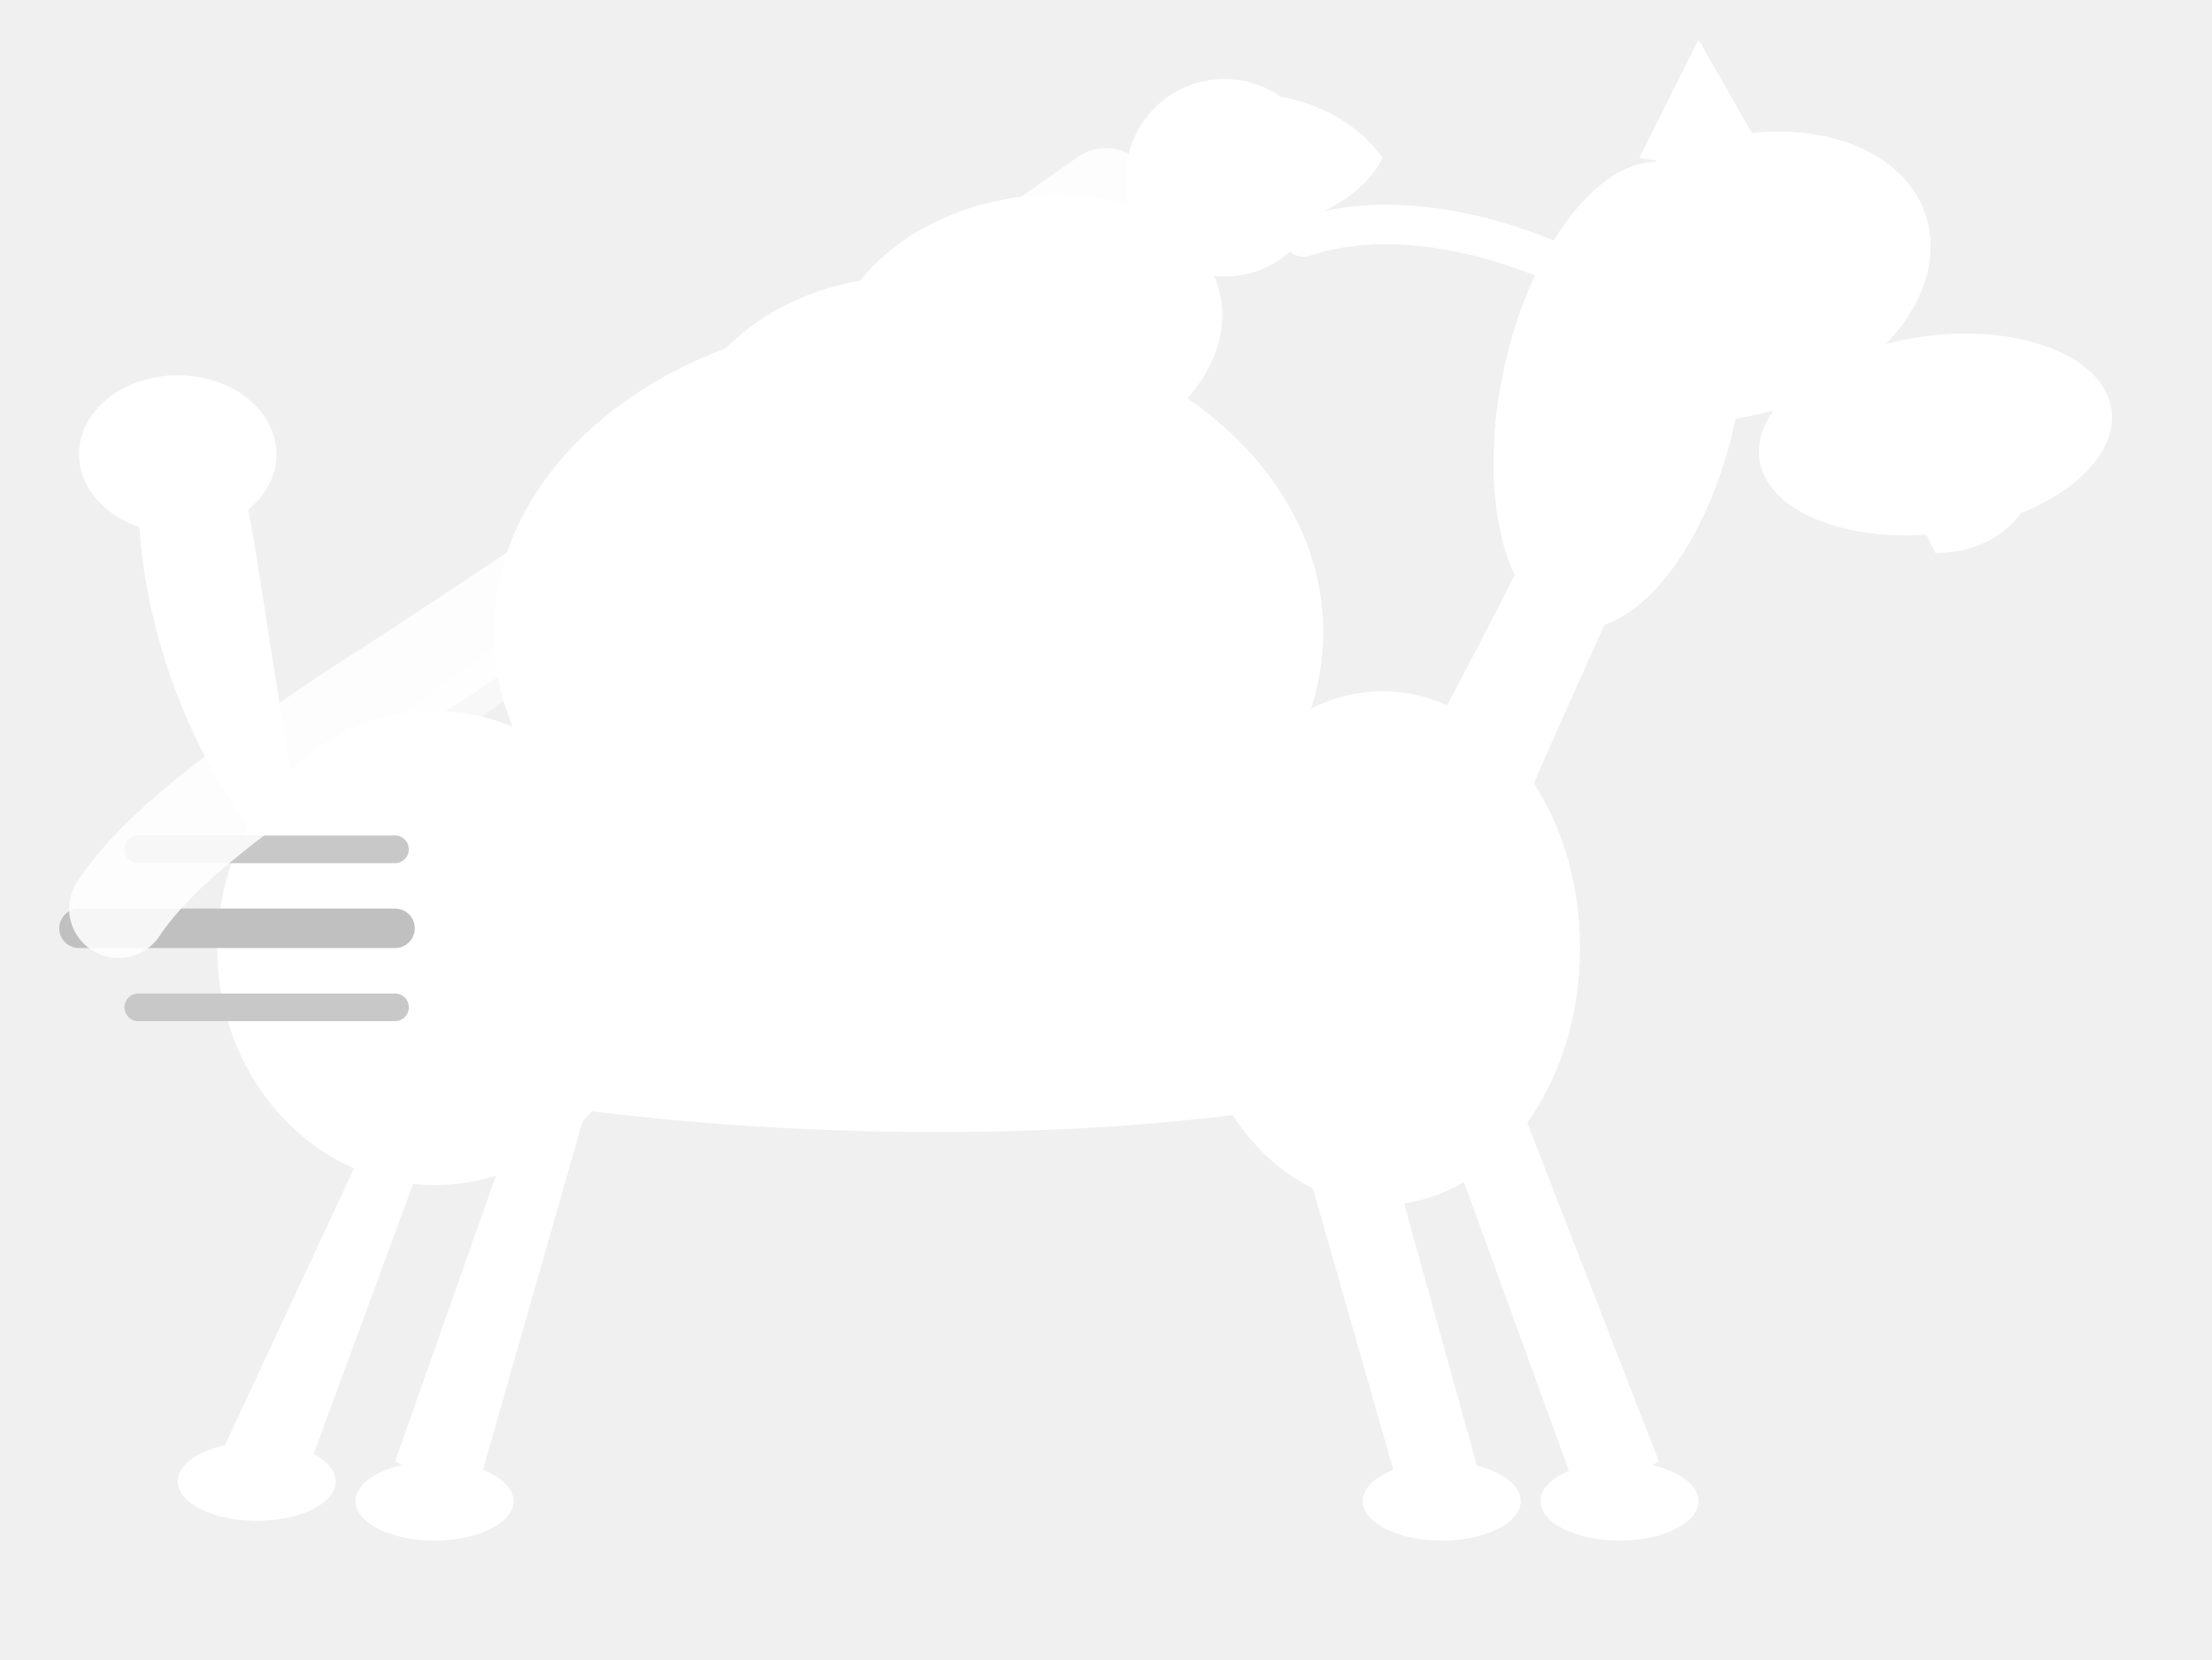
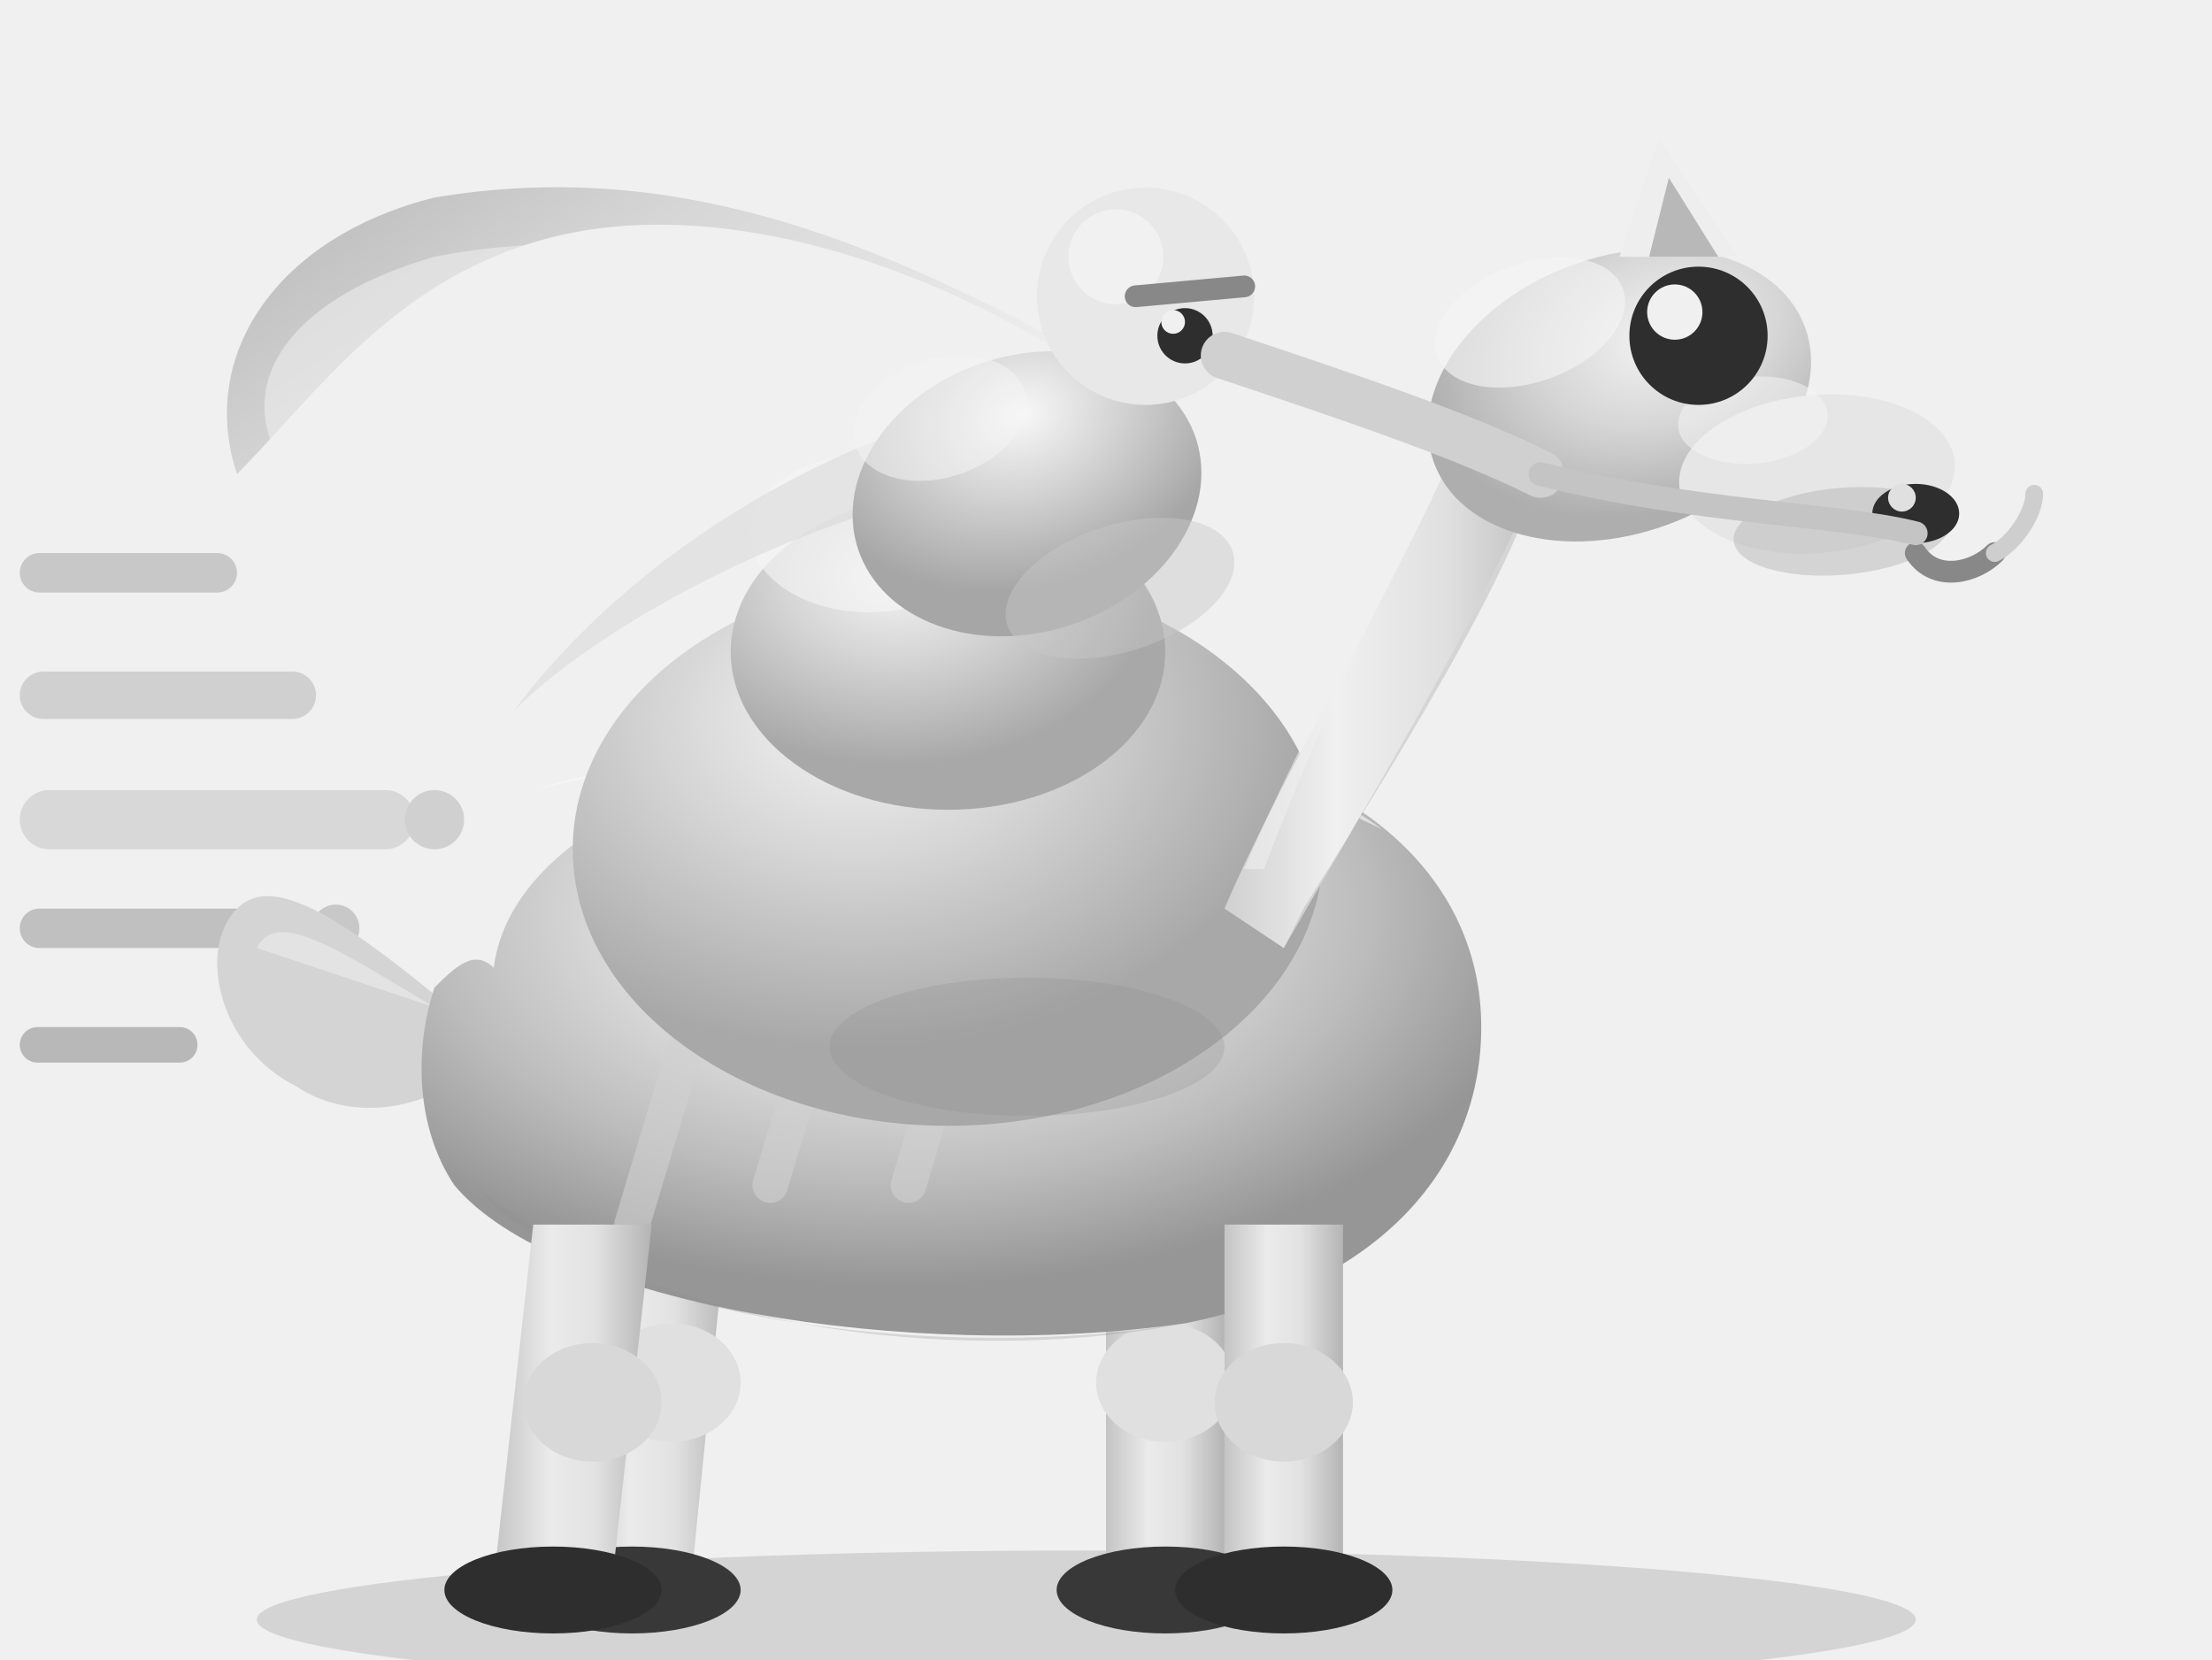
- <svg xmlns="http://www.w3.org/2000/svg" viewBox="0 0 112 84" width="896" height="672" fill="white">
-   <path d="M 22,44 C 38,40 58,40 72,42 C 76,44 76,50 74,54            C 62,58 42,58 28,56 C 20,54 16,50 16,46            C 15,44 18,43 22,44 Z" />
-   <ellipse cx="22" cy="48" rx="11" ry="12" />
-   <ellipse cx="70" cy="48" rx="10" ry="13" />
-   <ellipse cx="46" cy="32" rx="21" ry="16" />
-   <ellipse cx="46" cy="24" rx="12" ry="10" />
-   <path d="M 70,42 C 74,34 80,24 82,16 L 87,18 C 85,24 79,36 75,46 Z" />
-   <ellipse cx="82" cy="20" rx="6" ry="12" transform="rotate(12 82 20)" />
-   <ellipse cx="88" cy="14" rx="10" ry="7" transform="rotate(-18 88 14)" />
-   <ellipse cx="98" cy="22" rx="9" ry="5" transform="rotate(-8 98 22)" />
-   <path d="M 97,26 C 100,26 103,25 103,24 C 103,26 101,28 98,28 Z" />
-   <ellipse cx="102" cy="23" rx="2" ry="1.2" />
-   <polygon points="83,8 86,2 90,9" />
-   <ellipse cx="91" cy="14" rx="2" ry="1.5" opacity="0.8" />
-   <path d="M 16,46 C 10,40 7,32 7,25 C 7,20 10,19 12,23 C 13,27 14,36 16,46 Z" />
-   <ellipse cx="9" cy="23" rx="5" ry="4" />
-   <path d="M 72,54 L 77,56 L 84,74 L 80,76 Z" />
-   <ellipse cx="82" cy="76" rx="4" ry="2" />
-   <path d="M 65,55 L 70,57 L 75,75 L 71,76 Z" />
-   <ellipse cx="73" cy="76" rx="4" ry="2" />
-   <path d="M 30,55 L 26,57 L 20,74 L 24,76 Z" />
-   <ellipse cx="22" cy="76" rx="4" ry="2" />
-   <path d="M 22,57 L 18,59 L 11,74 L 15,76 Z" />
-   <ellipse cx="13" cy="75" rx="4" ry="2" />
-   <line x1="20" y1="43" x2="7" y2="43" stroke="#c8c8c8" stroke-width="1.4" stroke-linecap="round" />
-   <line x1="20" y1="47" x2="4" y2="47" stroke="#c0c0c0" stroke-width="2.0" stroke-linecap="round" />
-   <line x1="20" y1="51" x2="7" y2="51" stroke="#c8c8c8" stroke-width="1.4" stroke-linecap="round" />
-   <ellipse cx="52" cy="17" rx="10" ry="7" transform="rotate(-12 52 17)" />
-   <circle cx="62" cy="9" r="5" />
-   <path d="M 58,7 C 62,3 68,5 70,8 C 68,12 60,13 57,10 Z" />
-   <path d="M 56,10 C 46,17 32,27 18,36 C 12,40 8,43 6,46" stroke="white" stroke-width="5" fill="none" stroke-linecap="round" stroke-linejoin="round" opacity="0.85" />
-   <path d="M 54,12 C 44,20 30,31 17,40" stroke="white" stroke-width="2.5" fill="none" stroke-linecap="round" stroke-linejoin="round" opacity="0.50" />
-   <path d="M 66,12 C 72,10 80,13 85,17" stroke="white" stroke-width="2" fill="none" stroke-linecap="round" />
+ <svg xmlns="http://www.w3.org/2000/svg" viewBox="0 0 112 84" fill="white">
+   <defs>
+     <radialGradient id="bdG" cx="45%" cy="30%" r="62%">
+       <stop offset="0%" stop-color="#f8f8f8" />
+       <stop offset="40%" stop-color="#dedede" />
+       <stop offset="72%" stop-color="#bcbcbc" />
+       <stop offset="100%" stop-color="#969696" />
+     </radialGradient>
+     <radialGradient id="hpG" cx="38%" cy="26%" r="60%">
+       <stop offset="0%" stop-color="#f4f4f4" />
+       <stop offset="45%" stop-color="#d4d4d4" />
+       <stop offset="100%" stop-color="#a8a8a8" />
+     </radialGradient>
+     <linearGradient id="nkG" x1="0" y1="0" x2="1" y2="0">
+       <stop offset="0%" stop-color="#d0d0d0" />
+       <stop offset="35%" stop-color="#f0f0f0" />
+       <stop offset="70%" stop-color="#e0e0e0" />
+       <stop offset="100%" stop-color="#c0c0c0" />
+     </linearGradient>
+     <radialGradient id="hdG" cx="65%" cy="35%" r="62%">
+       <stop offset="0%" stop-color="#f4f4f4" />
+       <stop offset="50%" stop-color="#d6d6d6" />
+       <stop offset="100%" stop-color="#aeaeae" />
+     </radialGradient>
+     <linearGradient id="lgG" x1="0" y1="0" x2="1" y2="0">
+       <stop offset="0%" stop-color="#c4c4c4" />
+       <stop offset="36%" stop-color="#ebebeb" />
+       <stop offset="64%" stop-color="#e2e2e2" />
+       <stop offset="100%" stop-color="#b4b4b4" />
+     </linearGradient>
+     <radialGradient id="rdG" cx="55%" cy="22%" r="62%">
+       <stop offset="0%" stop-color="#f8f8f8" />
+       <stop offset="45%" stop-color="#d4d4d4" />
+       <stop offset="100%" stop-color="#a6a6a6" />
+     </radialGradient>
+     <linearGradient id="khG" x1="1" y1="0.5" x2="0" y2="0">
+       <stop offset="0%" stop-color="#eeeeee" />
+       <stop offset="55%" stop-color="#d6d6d6" />
+       <stop offset="100%" stop-color="#b6b6b6" />
+     </linearGradient>
+   </defs>
+   <rect x="1" y="40" width="20" height="3" rx="1.5" fill="#d8d8d8" />
+   <rect x="1" y="34" width="15" height="2.4" rx="1.2" fill="#d0d0d0" />
+   <rect x="1" y="28" width="11" height="2" rx="1" fill="#c8c8c8" />
+   <rect x="1" y="46" width="13" height="2" rx="1" fill="#c0c0c0" />
+   <rect x="1" y="52" width="9" height="1.8" rx="0.9" fill="#b8b8b8" />
+   <circle cx="22" cy="41.5" r="1.5" fill="#d0d0d0" />
+   <circle cx="17" cy="47" r="1.2" fill="#c8c8c8" />
+   <ellipse cx="55" cy="82" rx="42" ry="3.5" fill="#a0a0a0" opacity="0.35" />
+   <path d="M 24,52 C 18,47 14,44 12,46 C 10,48 11,53 15,55 C 18,57 22,56 24,54 Z" fill="#d4d4d4" />
+   <path d="M 22,51 C 17,48 14,46 13,48 Z" fill="#ececec" opacity="0.6" />
+   <path d="M 31,60 L 37,60 L 35,80 L 29,80 Z" fill="url(#lgG)" />
+   <ellipse cx="32" cy="80.5" rx="5.5" ry="2.2" fill="#383838" />
+   <ellipse cx="34" cy="70" rx="3.5" ry="3" fill="#e0e0e0" />
+   <path d="M 56,60 L 62,60 L 62,80 L 56,80 Z" fill="url(#lgG)" />
+   <ellipse cx="59" cy="80.5" rx="5.5" ry="2.2" fill="#383838" />
+   <ellipse cx="59" cy="70" rx="3.5" ry="3" fill="#e0e0e0" />
+   <path d="M 25,49 C 26,41 40,36 56,37 C 68,38 75,44 75,52 C 75,59 70,65 60,67 C 46,69 28,66 23,60 C 21,57 21,53 22,50 C 23,49 24,48 25,49 Z" fill="url(#bdG)" />
+   <path d="M 24,60 C 30,67 48,69 60,67 C 50,69 34,68 24,60 Z" fill="#909090" opacity="0.28" />
+   <path d="M 27,40 C 44,35 62,36 70,42 C 60,37 44,36 27,40 Z" fill="#f8f8f8" opacity="0.60" />
+   <line x1="38" y1="42" x2="32" y2="62" stroke="#d0d0d0" stroke-width="1.8" stroke-linecap="round" opacity="0.6" />
+   <line x1="45" y1="40" x2="39" y2="60" stroke="#d0d0d0" stroke-width="1.8" stroke-linecap="round" opacity="0.6" />
+   <line x1="52" y1="40" x2="46" y2="60" stroke="#d0d0d0" stroke-width="1.8" stroke-linecap="round" opacity="0.6" />
+   <ellipse cx="48" cy="43" rx="19" ry="14" fill="url(#hpG)" />
+   <ellipse cx="48" cy="33" rx="11" ry="8" fill="url(#hpG)" />
+   <ellipse cx="44" cy="27" rx="6" ry="4" fill="#f6f6f6" opacity="0.62" />
+   <ellipse cx="52" cy="53" rx="10" ry="3.5" fill="#8a8a8a" opacity="0.24" />
+   <path d="M 62,46 C 65,39 70,31 74,22 L 78,24 C 74,33 69,41 65,48 Z" fill="url(#nkG)" />
+   <path d="M 63,44 C 66,37 70,30 74,22 C 71,28 67,36 64,44 Z" fill="#f0f0f0" opacity="0.58" />
+   <path d="M 65,48 C 69,41 74,33 78,24 C 76,30 71,38 66,46 Z" fill="#a8a8a8" opacity="0.38" />
+   <ellipse cx="82" cy="20" rx="10" ry="7" transform="rotate(-20 82 20)" fill="url(#hdG)" />
+   <ellipse cx="79" cy="15" rx="5" ry="3" transform="rotate(-20 82 20)" fill="#f4f4f4" opacity="0.65" />
+   <ellipse cx="92" cy="24" rx="7" ry="4" transform="rotate(-5 92 24)" fill="#e6e6e6" />
+   <ellipse cx="89" cy="21" rx="3.8" ry="2.2" transform="rotate(-5 92 24)" fill="#f4f4f4" opacity="0.55" />
+   <ellipse cx="93" cy="27" rx="5.5" ry="2.2" transform="rotate(-5 92 24)" fill="#aaaaaa" opacity="0.40" />
+   <ellipse cx="97" cy="26" rx="2.2" ry="1.5" fill="#2e2e2e" />
+   <circle cx="96.3" cy="25.2" r="0.7" fill="#e0e0e0" />
+   <path d="M 97,28 C 98,29.5 100,29 101,28" fill="none" stroke="#888888" stroke-width="1.1" stroke-linecap="round" />
+   <path d="M 101,28 C 102,27.5 103,26 103,25" fill="none" stroke="#cecece" stroke-width="0.9" stroke-linecap="round" />
+   <circle cx="86" cy="17" r="3.5" fill="#2e2e2e" />
+   <circle cx="84.8" cy="15.8" r="1.4" fill="#f0f0f0" />
+   <polygon points="82,13 84,7 88,13" fill="#eeeeee" />
+   <polygon points="83.5,13 84.5,9 87,13" fill="#b8b8b8" />
+   <path d="M 55,18 C 44,12 34,8 22,10 C 14,12 10,18 12,24 C 16,20 20,14 28,12 C 36,10 46,13 54,18 Z" fill="url(#khG)" />
+   <path d="M 54,19 C 43,14 32,11 22,13 C 15,15 12,19 14,23 Z" fill="#f0f0f0" opacity="0.55" />
+   <path d="M 52,20 C 42,22 32,28 26,36 C 30,32 40,26 52,24 Z" fill="#d6d6d6" opacity="0.5" />
+   <ellipse cx="52" cy="25" rx="9" ry="7" transform="rotate(-18 52 25)" fill="url(#rdG)" />
+   <ellipse cx="49" cy="20" rx="4.5" ry="3" transform="rotate(-18 52 25)" fill="#f4f4f4" opacity="0.55" />
+   <ellipse cx="55" cy="31" rx="6" ry="3.2" transform="rotate(-18 52 25)" fill="#c8c8c8" opacity="0.45" />
+   <circle cx="58" cy="15" r="5.5" fill="#e8e8e8" />
+   <circle cx="56.5" cy="13" r="2.4" fill="#f4f4f4" opacity="0.78" />
+   <circle cx="60" cy="17" r="1.4" fill="#2e2e2e" />
+   <circle cx="59.4" cy="16.3" r="0.6" fill="#f0f0f0" />
+   <path d="M 57.5,15 L 63,14.5" fill="none" stroke="#888888" stroke-width="1.1" stroke-linecap="round" />
+   <path d="M 62,18 C 68,20 74,22 78,24" fill="none" stroke="#d0d0d0" stroke-width="2.4" stroke-linecap="round" />
+   <path d="M 78,24 C 86,26 93,26 97,27" fill="none" stroke="#c4c4c4" stroke-width="1.2" stroke-linecap="round" />
+   <path d="M 27,62 L 33,62 L 31,80 L 25,80 Z" fill="url(#lgG)" />
+   <ellipse cx="28" cy="80.5" rx="5.5" ry="2.2" fill="#2e2e2e" />
+   <ellipse cx="30" cy="71" rx="3.5" ry="3" fill="#d8d8d8" />
+   <path d="M 62,62 L 68,62 L 68,80 L 62,80 Z" fill="url(#lgG)" />
+   <ellipse cx="65" cy="80.5" rx="5.5" ry="2.2" fill="#2e2e2e" />
+   <ellipse cx="65" cy="71" rx="3.5" ry="3" fill="#d8d8d8" />
</svg>
